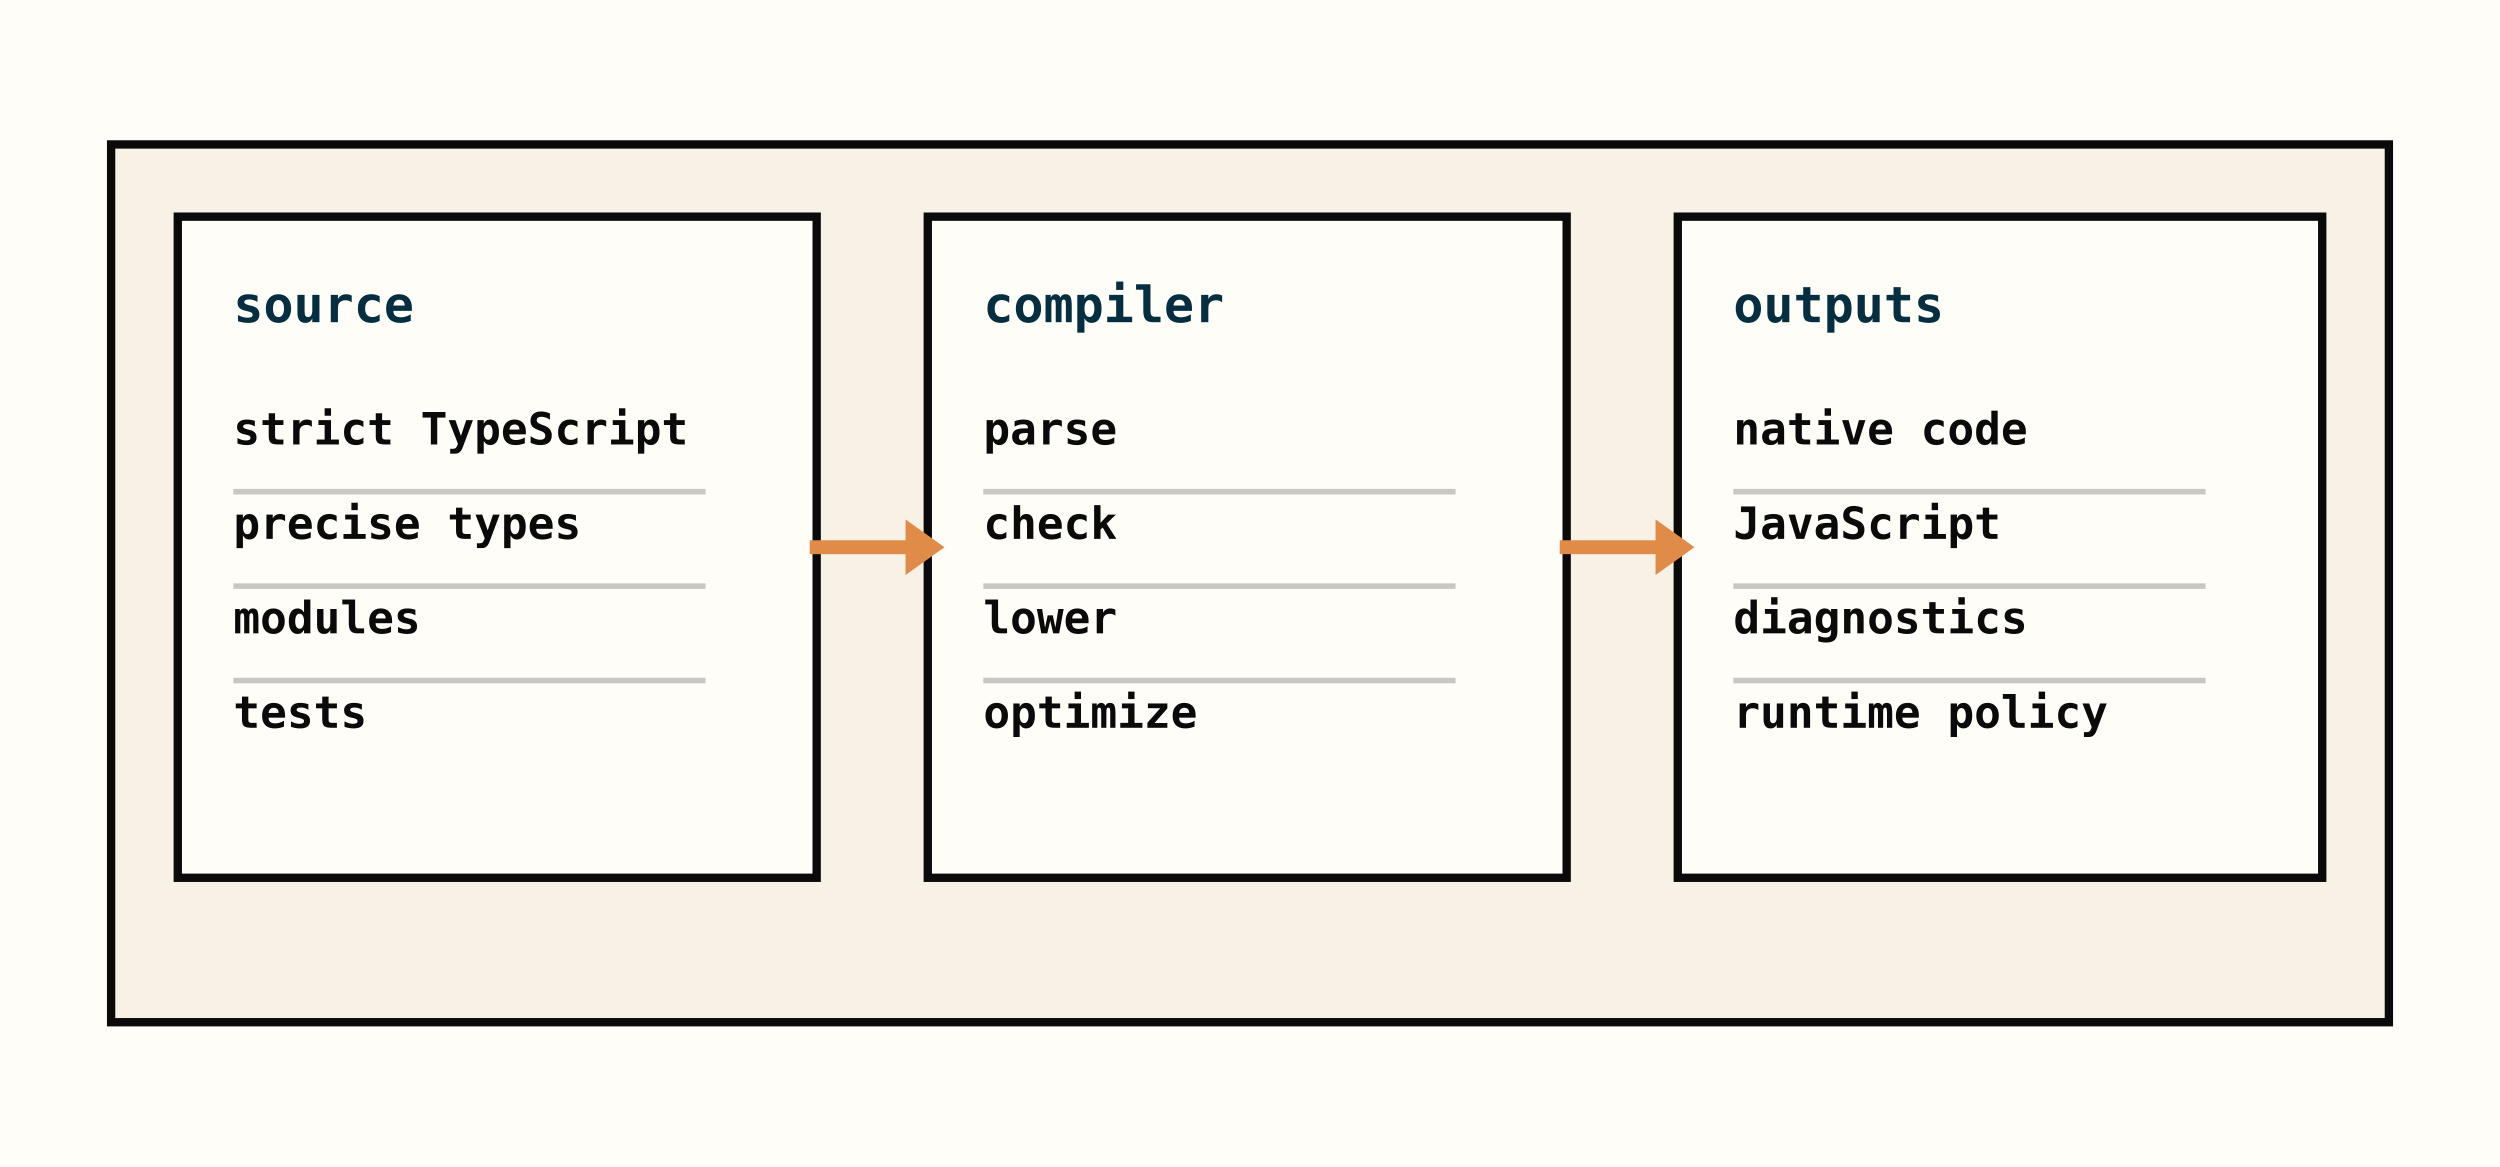
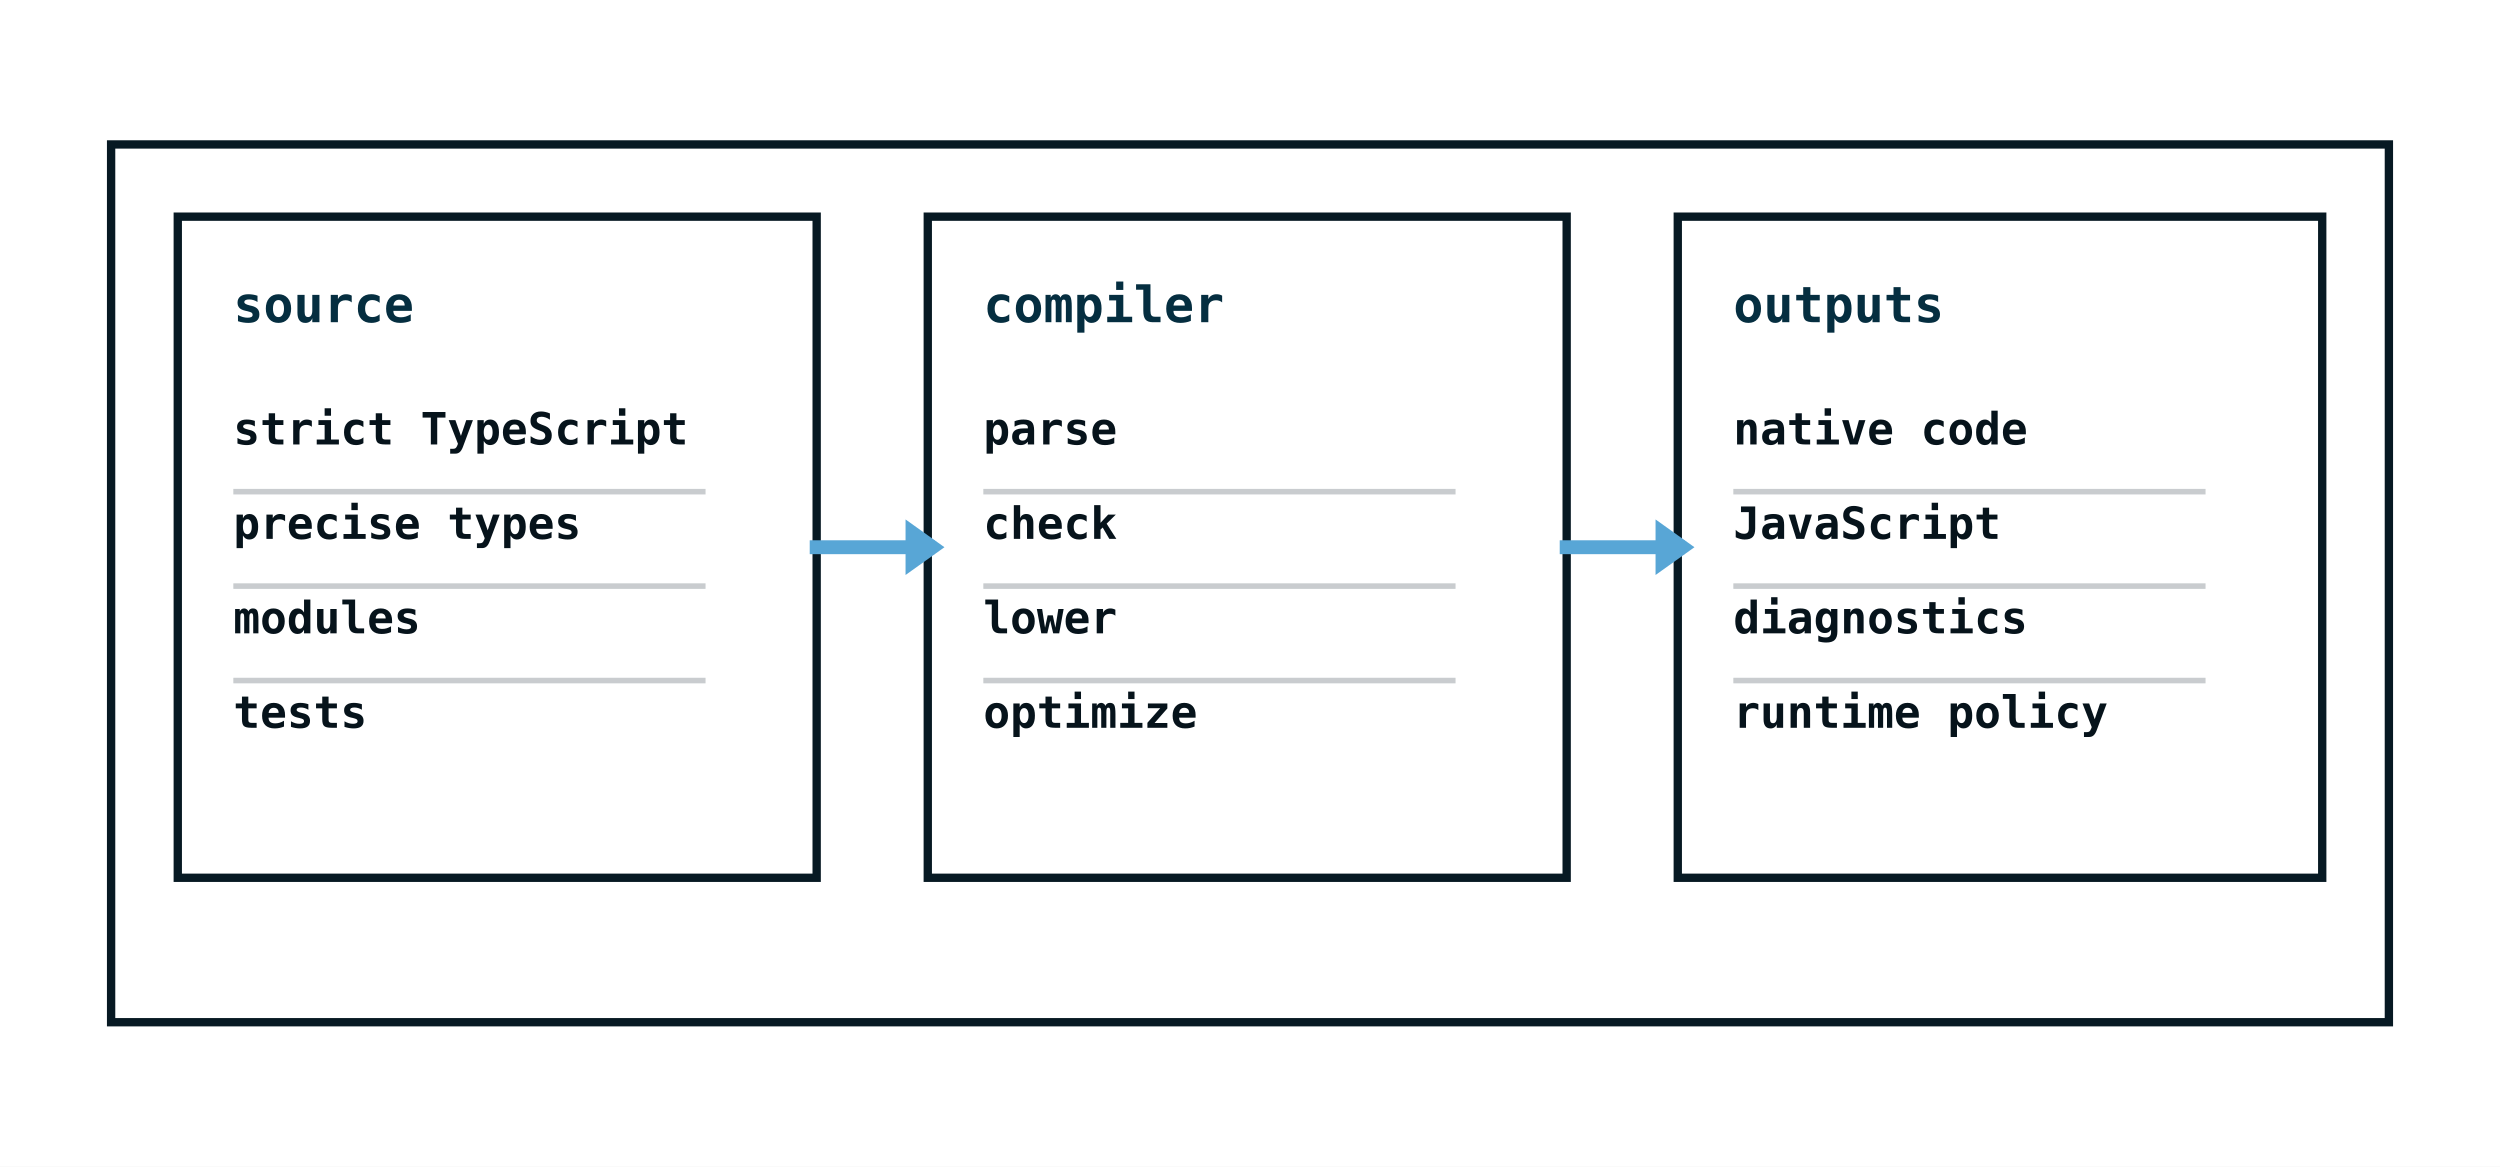
<svg xmlns="http://www.w3.org/2000/svg" viewBox="0 0 900 420" role="img" aria-labelledby="title description">
-   <rect width="900" height="420" fill="#fffdf7" />
-   <path d="M40 52h820v316H40z" fill="#f7f1e6" stroke="#0a0a0a" stroke-width="3" />
-   <path d="M64 78h230v238H64z" fill="#fffdf7" stroke="#0a0a0a" stroke-width="3" />
-   <path d="M334 78h230v238H334z" fill="#fffdf7" stroke="#0a0a0a" stroke-width="3" />
-   <path d="M604 78h232v238H604z" fill="#fffdf7" stroke="#0a0a0a" stroke-width="3" />
+   <rect width="900" height="420" fill="#ffffff" />
+   <path d="M40 52h820v316H40z" fill="#ffffff" stroke="#071923" stroke-width="3" />
+   <path d="M64 78h230v238H64z" fill="#ffffff" stroke="#071923" stroke-width="3" />
+   <path d="M334 78h230v238H334z" fill="#ffffff" stroke="#071923" stroke-width="3" />
+   <path d="M604 78h232v238H604z" fill="#ffffff" stroke="#071923" stroke-width="3" />
  <g fill="#052e40" font-family="JetBrains Mono, monospace" font-size="18" font-weight="900">
    <text x="84" y="116">source</text>
    <text x="354" y="116">compiler</text>
    <text x="624" y="116">outputs</text>
  </g>
-   <g fill="#0a0a0a" font-family="JetBrains Mono, monospace" font-size="16" font-weight="800">
+   <g fill="#06131b" font-family="JetBrains Mono, monospace" font-size="16" font-weight="800">
    <text x="84" y="160">strict TypeScript</text>
    <text x="84" y="194">precise types</text>
    <text x="84" y="228">modules</text>
    <text x="84" y="262">tests</text>
    <text x="354" y="160">parse</text>
    <text x="354" y="194">check</text>
    <text x="354" y="228">lower</text>
    <text x="354" y="262">optimize</text>
    <text x="624" y="160">native code</text>
    <text x="624" y="194">JavaScript</text>
    <text x="624" y="228">diagnostics</text>
    <text x="624" y="262">runtime policy</text>
  </g>
-   <g stroke="#e08b48" stroke-width="5" stroke-linecap="square" fill="none">
+   <g stroke="#58a6d6" stroke-width="5" stroke-linecap="square" fill="none">
    <path d="M294 197h40" />
    <path d="M564 197h40" />
  </g>
-   <g fill="#e08b48">
+   <g fill="#58a6d6">
    <path d="M326 187l14 10-14 10z" />
    <path d="M596 187l14 10-14 10z" />
  </g>
-   <g stroke="#0a0a0a" stroke-width="2" opacity=".22">
+   <g stroke="#071923" stroke-width="2" opacity=".22">
    <path d="M84 177h170" />
    <path d="M84 211h170" />
    <path d="M84 245h170" />
    <path d="M354 177h170" />
    <path d="M354 211h170" />
    <path d="M354 245h170" />
    <path d="M624 177h170" />
    <path d="M624 211h170" />
    <path d="M624 245h170" />
  </g>
</svg>
